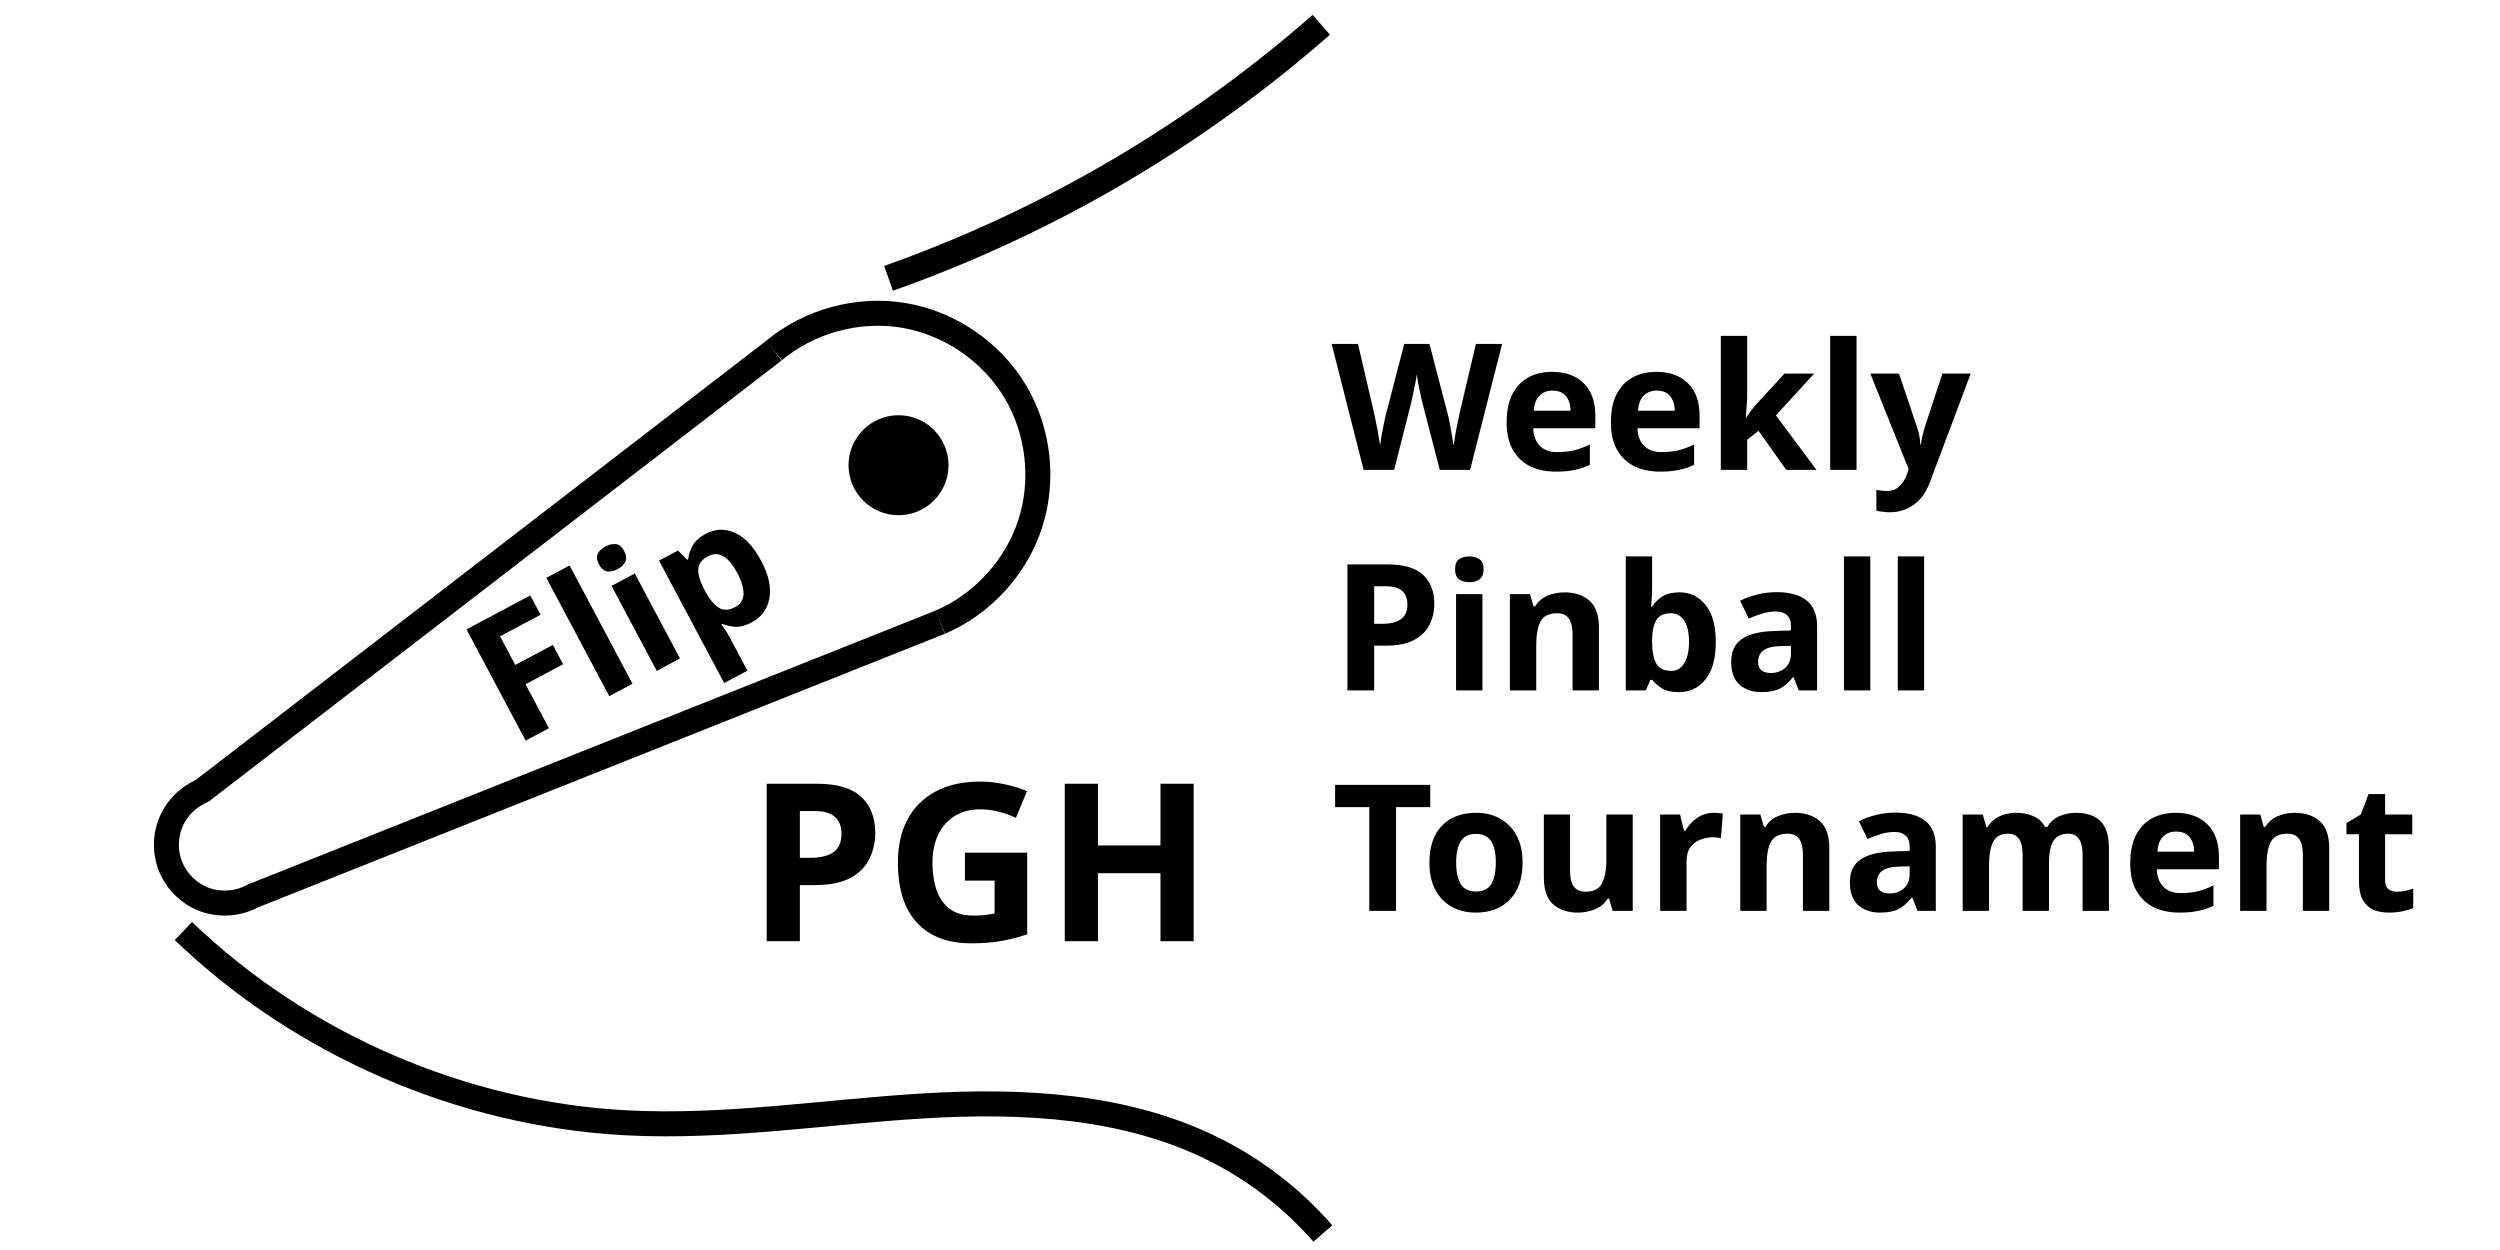
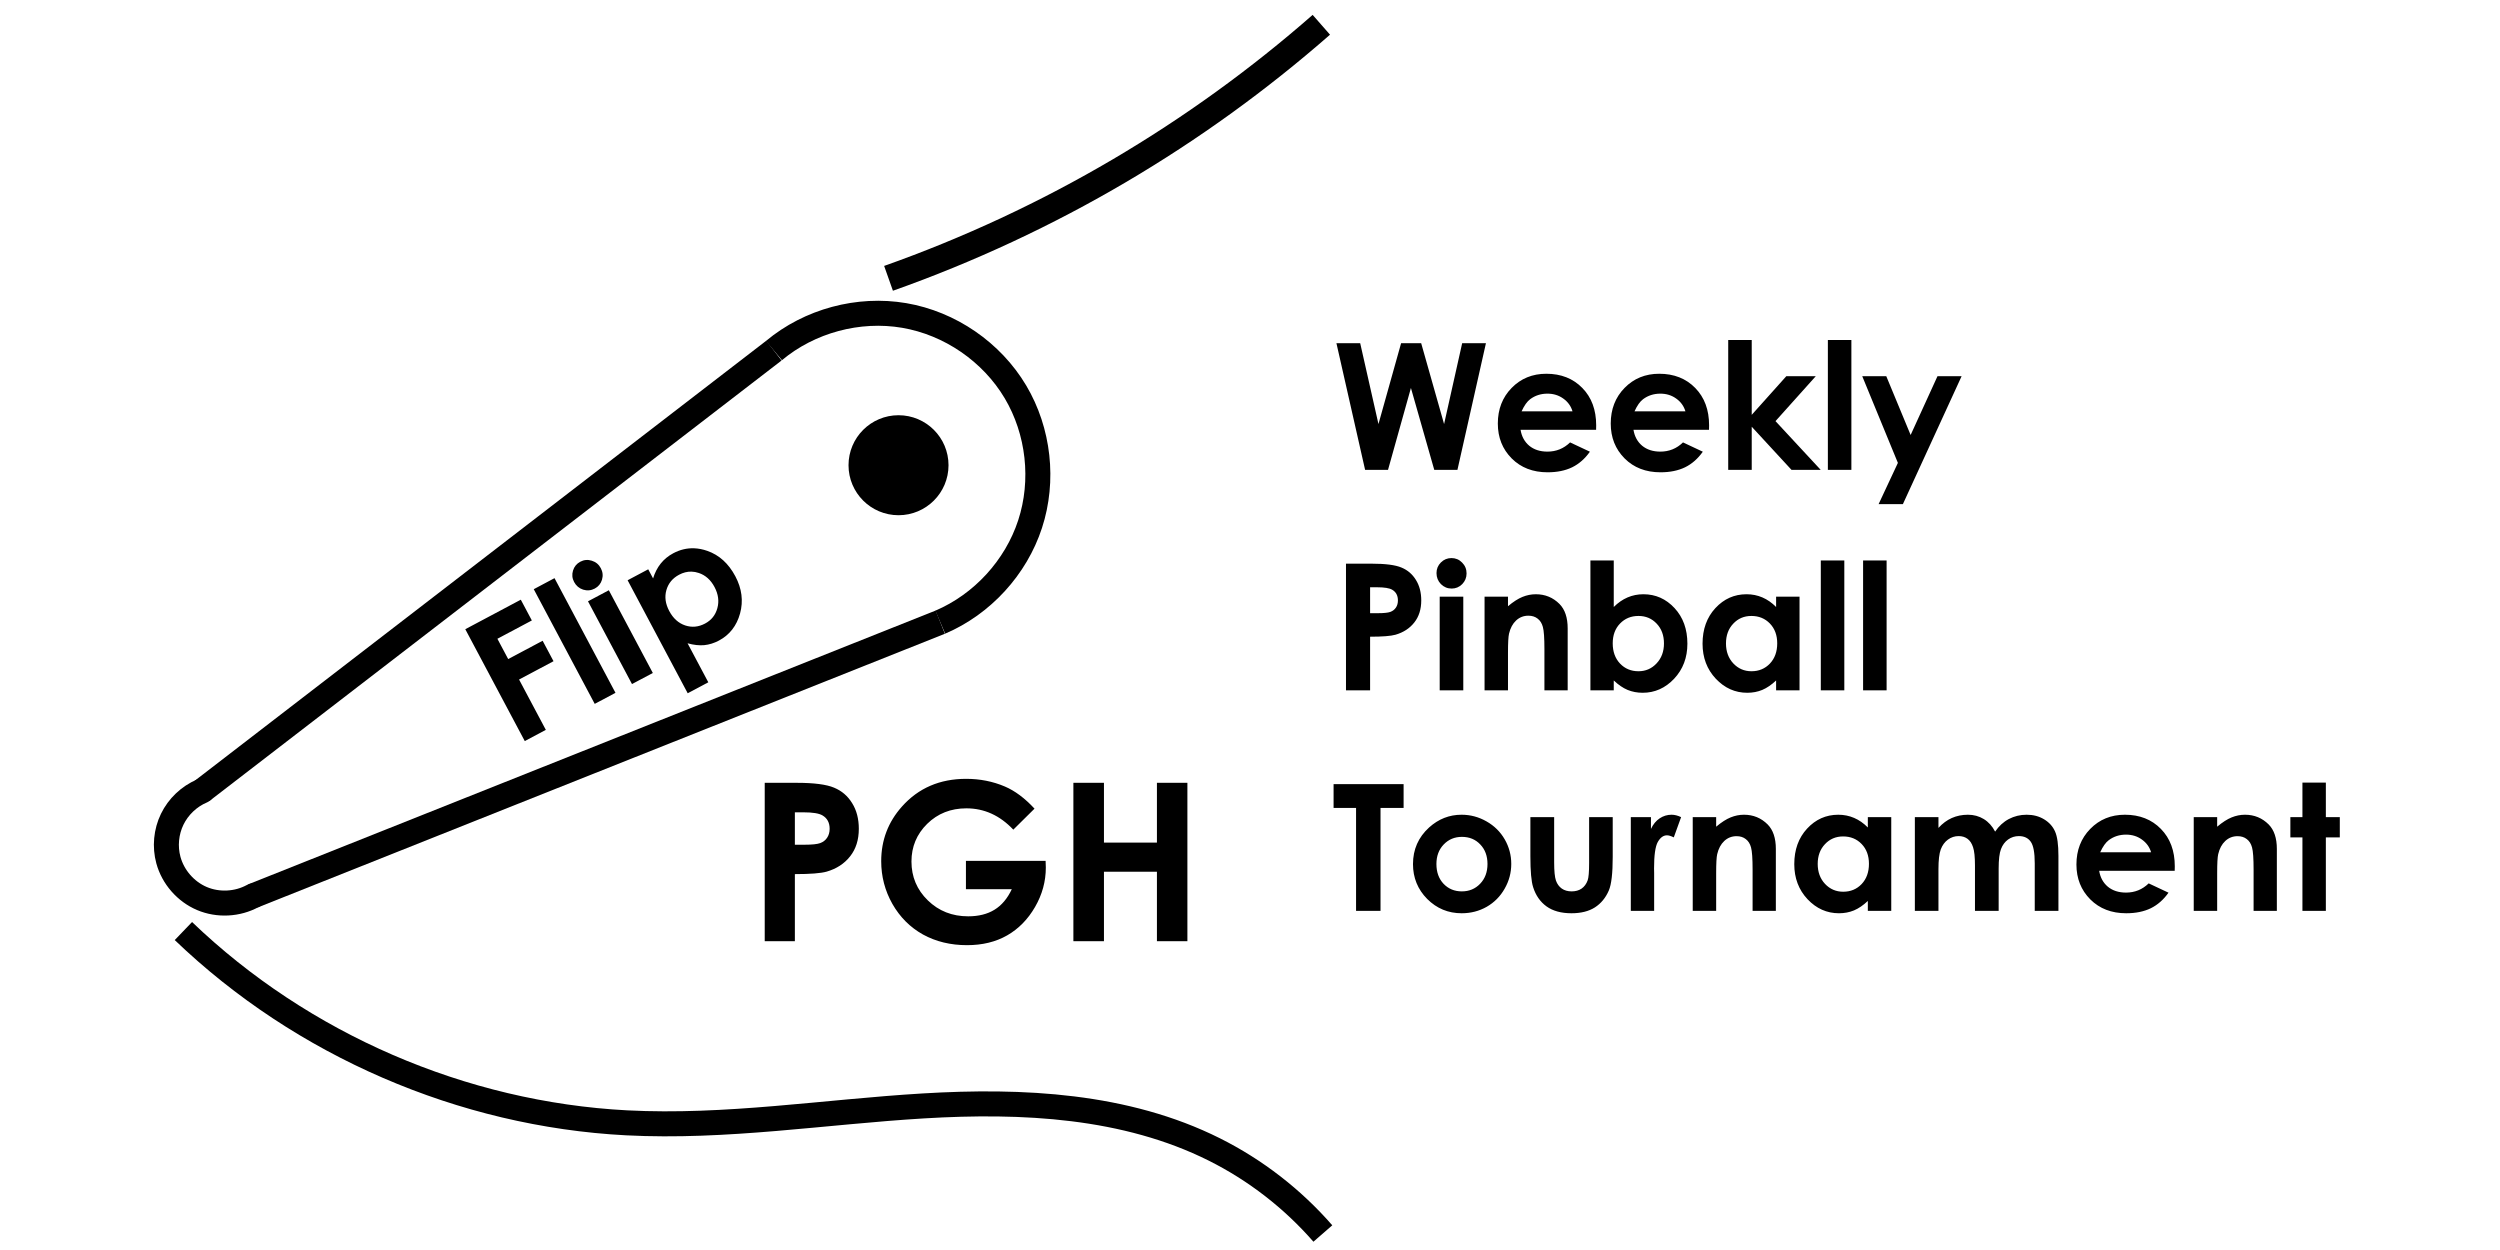
<svg xmlns="http://www.w3.org/2000/svg" width="200mm" height="100mm" viewBox="0 0 200 100" version="1.1" id="svg5">
  <defs id="defs2">
    <rect x="675.313" y="29.264" width="30.764" height="58.527" id="rect11209" />
  </defs>
  <g id="layer1" transform="translate(-4.444472,-10.24125)">
    <path style="fill:none;stroke:#000000;stroke-width:2;stroke-linecap:butt;stroke-linejoin:miter;stroke-miterlimit:4;stroke-dasharray:none;stroke-opacity:1" d="m 19.116,84.725 c 9.493,9.108 22.322,14.659 35.46,15.343 7.924,0.413 15.826,-0.878 23.746,-1.354 7.92,-0.476 16.17,-0.065 23.267,3.483 3.295,1.648 6.264,3.947 8.683,6.725" id="path75" />
    <path style="fill:none;stroke:#000000;stroke-width:2.107;stroke-linecap:butt;stroke-linejoin:miter;stroke-miterlimit:4;stroke-dasharray:none;stroke-opacity:1" d="m 75.527,32.508 c 6.424,-2.275 12.629,-5.169 18.501,-8.628 5.722,-3.371 11.128,-7.279 16.123,-11.656" id="path1044" />
    <path style="fill:none;stroke:#000000;stroke-width:2;stroke-linecap:butt;stroke-linejoin:miter;stroke-miterlimit:4;stroke-dasharray:none;stroke-opacity:1" d="m 66.359,38.289 c 2.85,-2.38 6.763,-3.435 10.423,-2.81 3.66,0.625 7.001,2.92 8.898,6.111 1.869,3.143 2.308,7.1 1.173,10.577 -1.135,3.476 -3.824,6.412 -7.188,7.847" id="path3012" />
    <path style="fill:none;stroke:#000000;stroke-width:2;stroke-linecap:butt;stroke-linejoin:miter;stroke-miterlimit:4;stroke-dasharray:none;stroke-opacity:1" d="M 66.359,38.289 20.596,73.522" id="path3129" />
    <path style="fill:none;stroke:#000000;stroke-width:2;stroke-linecap:butt;stroke-linejoin:miter;stroke-miterlimit:4;stroke-dasharray:none;stroke-opacity:1" d="m 79.666,60.014 -54.993,21.903" id="path3129-9" />
    <path style="fill:none;stroke:#000000;stroke-width:2;stroke-linecap:round;stroke-linejoin:miter;stroke-miterlimit:4;stroke-dasharray:none;stroke-opacity:1" d="m 20.596,73.522 c -1.028,0.437 -1.888,1.256 -2.376,2.262 -0.487,1.005 -0.597,2.188 -0.304,3.266 0.37,1.358 1.387,2.523 2.682,3.073 1.295,0.55 2.84,0.472 4.074,-0.205" id="path3266" />
-     <text xml:space="preserve" style="font-style:normal;font-variant:normal;font-weight:bold;font-stretch:normal;font-size:17.639px;line-height:1.25;font-family:'Century Gothic';-inkscape-font-specification:'Century Gothic, Bold';font-variant-ligatures:normal;font-variant-caps:normal;font-variant-numeric:normal;font-variant-east-asian:normal;fill:#000000;fill-opacity:1;stroke:none;stroke-width:0.265" x="64.184" y="85.536" id="text5848">
-       <tspan id="tspan5846" style="font-style:normal;font-variant:normal;font-weight:bold;font-stretch:normal;font-size:17.639px;font-family:'Century Gothic';-inkscape-font-specification:'Century Gothic, Bold';font-variant-ligatures:normal;font-variant-caps:normal;font-variant-numeric:normal;font-variant-east-asian:normal;fill:#000000;fill-opacity:1;stroke-width:0.265" x="64.184" y="85.536">PGH</tspan>
-     </text>
-     <text xml:space="preserve" style="font-style:normal;font-variant:normal;font-weight:bold;font-stretch:normal;font-size:14.111px;line-height:1.25;font-family:'Century Gothic';-inkscape-font-specification:'Century Gothic, Bold';font-variant-ligatures:normal;font-variant-caps:normal;font-variant-numeric:normal;font-variant-east-asian:normal;fill:#000000;fill-opacity:1;stroke:none;stroke-width:0.265" x="7.165" y="83.184" id="text7304" transform="rotate(-28)">
-       <tspan id="tspan11682" x="7.165" y="83.184">Flip</tspan>
-     </text>
+     <path id="text5848" style="font-style:normal;font-variant:normal;font-weight:bold;font-stretch:normal;font-size:17.639px;line-height:1.25;font-family:'Century Gothic';-inkscape-font-specification:'Century Gothic, Bold';font-variant-ligatures:normal;font-variant-caps:normal;font-variant-numeric:normal;font-variant-east-asian:normal;fill:#000000;fill-opacity:1;stroke:none;stroke-width:1" d="M 292.129 235.49 C 284.164 235.49 277.696 238.28 272.727 243.857 C 268.538 248.545 266.445 254.056 266.445 260.393 C 266.445 265.015 267.573 269.323 269.83 273.316 C 272.109 277.309 275.19 280.39 279.074 282.561 C 282.98 284.709 287.419 285.783 292.389 285.783 C 297.033 285.783 301.081 284.797 304.531 282.822 C 307.982 280.847 310.791 277.983 312.961 274.229 C 315.131 270.474 316.217 266.503 316.217 262.314 L 316.152 260.295 L 292.062 260.295 L 292.062 268.857 L 305.93 268.857 C 304.606 271.679 302.86 273.75 300.689 275.074 C 298.541 276.398 295.893 277.061 292.746 277.061 C 287.907 277.061 283.838 275.454 280.539 272.242 C 277.24 269.03 275.592 265.113 275.592 260.49 C 275.592 256.02 277.175 252.223 280.344 249.098 C 283.534 245.973 287.484 244.41 292.193 244.41 C 297.597 244.41 302.329 246.559 306.387 250.855 L 312.799 244.508 C 309.869 241.339 306.874 239.105 303.814 237.803 C 300.19 236.262 296.296 235.49 292.129 235.49 z M 231.223 236.695 L 231.223 284.58 L 240.338 284.58 L 240.338 264.299 C 244.982 264.299 248.184 264.05 249.941 263.551 C 252.936 262.683 255.301 261.141 257.037 258.928 C 258.795 256.714 259.674 253.938 259.674 250.596 C 259.674 247.579 259.002 244.996 257.656 242.848 C 256.332 240.678 254.51 239.115 252.188 238.16 C 249.887 237.184 246.121 236.695 240.891 236.695 L 231.223 236.695 z M 324.551 236.695 L 324.551 284.58 L 333.795 284.58 L 333.795 263.584 L 349.811 263.584 L 349.811 284.58 L 359.023 284.58 L 359.023 236.695 L 349.811 236.695 L 349.811 254.762 L 333.795 254.762 L 333.795 236.695 L 324.551 236.695 z M 240.338 245.615 L 242.91 245.615 C 245.731 245.615 247.661 245.929 248.703 246.559 C 250.135 247.405 250.852 248.751 250.852 250.596 C 250.852 251.659 250.591 252.571 250.07 253.33 C 249.571 254.068 248.878 254.598 247.988 254.924 C 247.099 255.249 245.513 255.412 243.234 255.412 L 240.338 255.412 L 240.338 245.615 z " transform="matrix(0.2645833,0,0,0.2645833,4.444472,10.24125)" />
+     <path id="text7304" style="font-style:normal;font-variant:normal;font-weight:bold;font-stretch:normal;font-size:14.111px;line-height:1.25;font-family:'Century Gothic';-inkscape-font-specification:'Century Gothic, Bold';font-variant-ligatures:normal;font-variant-caps:normal;font-variant-numeric:normal;font-variant-east-asian:normal;fill:#000000;fill-opacity:1;stroke:none;stroke-width:1" d="M 209.883 165.781 C 207.713 165.698 205.607 166.2 203.566 167.285 C 202.064 168.084 200.804 169.117 199.787 170.385 C 198.77 171.653 197.998 173.155 197.467 174.893 L 196 172.135 L 189.768 175.447 L 207.936 209.615 L 214.166 206.303 L 207.895 194.508 C 209.74 195.021 211.423 195.207 212.941 195.068 C 214.452 194.914 215.928 194.454 217.369 193.688 C 220.604 191.968 222.737 189.23 223.77 185.477 C 224.793 181.707 224.315 177.961 222.334 174.236 C 220.28 170.373 217.456 167.814 213.859 166.561 C 212.511 166.09 211.185 165.831 209.883 165.781 z M 177.154 169.324 C 176.577 169.376 176.013 169.548 175.461 169.842 C 174.357 170.429 173.622 171.32 173.256 172.518 C 172.89 173.715 173.001 174.865 173.588 175.969 C 174.199 177.118 175.11 177.892 176.324 178.289 C 177.545 178.662 178.717 178.552 179.836 177.957 C 180.924 177.378 181.651 176.49 182.018 175.293 C 182.376 174.08 182.257 172.914 181.662 171.795 C 181.059 170.661 180.147 169.906 178.926 169.533 C 178.323 169.342 177.732 169.273 177.154 169.324 z M 209.051 172.838 C 209.8 172.854 210.555 172.993 211.312 173.254 C 213.326 173.934 214.902 175.346 216.043 177.492 C 217.192 179.654 217.479 181.783 216.902 183.879 C 216.341 185.967 215.102 187.518 213.186 188.537 C 211.208 189.589 209.206 189.779 207.178 189.107 C 205.141 188.421 203.531 186.967 202.35 184.744 C 201.192 182.567 200.906 180.458 201.492 178.416 C 202.078 176.374 203.358 174.827 205.336 173.775 C 206.562 173.123 207.801 172.811 209.051 172.838 z M 167.664 174.812 L 161.387 178.15 L 179.822 212.824 L 186.1 209.486 L 167.664 174.812 z M 184.088 178.467 L 177.789 181.816 L 191.09 206.834 L 197.391 203.484 L 184.088 178.467 z M 157.471 181.324 L 140.686 190.25 L 158.67 224.072 L 165.039 220.686 L 156.945 205.465 L 167.361 199.926 L 164.072 193.74 L 153.656 199.279 L 150.393 193.141 L 160.809 187.602 L 157.471 181.324 z " transform="matrix(0.2645833,0,0,0.2645833,4.444472,10.24125)" />
    <circle style="opacity:1;fill:#000000;fill-opacity:1;fill-rule:nonzero;stroke-width:0.462;stroke-miterlimit:4;stroke-dasharray:none" id="path10178" cx="76.326" cy="47.459" r="4" />
-     <text xml:space="preserve" style="font-style:normal;font-weight:normal;font-size:10.583px;line-height:1.25;font-family:sans-serif;fill:#000000;fill-opacity:1;stroke:none;stroke-width:0.265;stroke-miterlimit:4;stroke-dasharray:none" x="110.973" y="47.831" id="text2429">
-       <tspan id="tspan2427" style="font-style:normal;font-variant:normal;font-weight:bold;font-stretch:normal;font-size:14.111px;font-family:'Century Gothic';-inkscape-font-specification:'Century Gothic, Bold';font-variant-ligatures:normal;font-variant-caps:normal;font-variant-numeric:normal;font-variant-east-asian:normal;fill:#000000;fill-opacity:1;stroke-width:0.265;stroke-miterlimit:4;stroke-dasharray:none" x="110.973" y="47.831">Weekly</tspan>
-       <tspan style="font-style:normal;font-variant:normal;font-weight:bold;font-stretch:normal;font-size:14.111px;font-family:'Century Gothic';-inkscape-font-specification:'Century Gothic, Bold';font-variant-ligatures:normal;font-variant-caps:normal;font-variant-numeric:normal;font-variant-east-asian:normal;fill:#000000;fill-opacity:1;stroke-width:0.265;stroke-miterlimit:4;stroke-dasharray:none" x="110.973" y="65.47" id="tspan2431">Pinball</tspan>
-       <tspan style="font-style:normal;font-variant:normal;font-weight:bold;font-stretch:normal;font-size:14.111px;font-family:'Century Gothic';-inkscape-font-specification:'Century Gothic, Bold';font-variant-ligatures:normal;font-variant-caps:normal;font-variant-numeric:normal;font-variant-east-asian:normal;fill:#000000;fill-opacity:1;stroke-width:0.265;stroke-miterlimit:4;stroke-dasharray:none" x="110.973" y="83.109" id="tspan2433">Tournament</tspan>
-     </text>
+     <path id="text2429" style="font-style:normal;font-weight:normal;font-size:10.583px;line-height:1.25;font-family:sans-serif;fill:#000000;fill-opacity:1;stroke:none;stroke-width:1.002;stroke-miterlimit:4;stroke-dasharray:none" d="M 522.547 102.803 L 522.547 142.072 L 529.656 142.072 L 529.656 129.025 L 541.688 142.072 L 550.516 142.072 L 536.844 127.334 L 549.031 113.74 L 540.125 113.74 L 529.656 125.432 L 529.656 102.803 L 522.547 102.803 z M 552.678 102.803 L 552.678 142.072 L 559.787 142.072 L 559.787 102.803 L 552.678 102.803 z M 404.084 103.766 L 412.756 142.072 L 419.684 142.072 L 426.609 117.307 L 433.668 142.072 L 440.672 142.072 L 449.293 103.766 L 442.105 103.766 L 436.637 128.219 L 429.709 103.766 L 423.641 103.766 L 416.793 128.219 L 411.271 103.766 L 404.084 103.766 z M 467.547 113.01 C 463.345 113.01 459.848 114.442 457.053 117.307 C 454.275 120.154 452.887 123.74 452.887 128.062 C 452.887 132.281 454.283 135.797 457.078 138.609 C 459.873 141.405 463.493 142.803 467.938 142.803 C 470.802 142.803 473.276 142.298 475.359 141.291 C 477.443 140.267 479.232 138.696 480.725 136.578 L 474.734 133.766 C 472.825 135.623 470.543 136.553 467.887 136.553 C 465.664 136.553 463.832 135.962 462.391 134.781 C 460.967 133.583 460.092 131.977 459.762 129.963 L 482.6 129.963 L 482.625 128.609 C 482.625 123.922 481.229 120.154 478.434 117.307 C 475.638 114.442 472.009 113.01 467.547 113.01 z M 501.688 113.01 C 497.486 113.01 493.988 114.442 491.193 117.307 C 488.416 120.154 487.027 123.74 487.027 128.062 C 487.027 132.281 488.424 135.797 491.219 138.609 C 494.014 141.405 497.634 142.803 502.078 142.803 C 504.943 142.803 507.417 142.298 509.5 141.291 C 511.583 140.267 513.372 138.696 514.865 136.578 L 508.875 133.766 C 506.965 135.623 504.684 136.553 502.027 136.553 C 499.805 136.553 497.972 135.962 496.531 134.781 C 495.108 133.583 494.232 131.977 493.902 129.963 L 516.74 129.963 L 516.766 128.609 C 516.766 123.922 515.369 120.154 512.574 117.307 C 509.779 114.442 506.149 113.01 501.688 113.01 z M 563.068 113.74 L 573.85 139.963 L 568.016 152.438 L 575.359 152.438 L 593.121 113.74 L 585.828 113.74 L 577.703 131.525 L 570.334 113.74 L 563.068 113.74 z M 467.887 119.025 C 469.71 119.025 471.306 119.52 472.678 120.51 C 474.067 121.499 474.996 122.785 475.465 124.365 L 460.074 124.365 C 460.873 122.612 461.74 121.388 462.678 120.693 C 464.171 119.582 465.908 119.025 467.887 119.025 z M 502.027 119.025 C 503.85 119.025 505.447 119.52 506.818 120.51 C 508.207 121.499 509.137 122.785 509.605 124.365 L 494.215 124.365 C 495.013 122.612 495.881 121.388 496.818 120.693 C 498.311 119.582 500.048 119.025 502.027 119.025 z M 438.875 168.74 C 437.625 168.74 436.557 169.183 435.672 170.068 C 434.786 170.954 434.344 172.021 434.344 173.271 C 434.344 174.574 434.786 175.683 435.672 176.604 C 436.575 177.506 437.66 177.959 438.928 177.959 C 440.16 177.959 441.22 177.516 442.105 176.631 C 442.991 175.728 443.434 174.642 443.434 173.375 C 443.434 172.09 442.981 170.997 442.078 170.094 C 441.193 169.191 440.125 168.74 438.875 168.74 z M 480.881 169.469 L 480.881 208.74 L 487.938 208.74 L 487.938 205.744 C 489.326 207.064 490.725 208.019 492.131 208.609 C 493.537 209.182 495.056 209.469 496.688 209.469 C 500.351 209.469 503.52 208.054 506.193 205.225 C 508.867 202.377 510.203 198.844 510.203 194.625 C 510.203 190.25 508.911 186.664 506.324 183.869 C 503.737 181.074 500.594 179.678 496.896 179.678 C 495.195 179.678 493.599 179.998 492.105 180.641 C 490.612 181.283 489.222 182.247 487.938 183.531 L 487.938 169.469 L 480.881 169.469 z M 550.543 169.469 L 550.543 208.74 L 557.652 208.74 L 557.652 169.469 L 550.543 169.469 z M 563.328 169.469 L 563.328 208.74 L 570.438 208.74 L 570.438 169.469 L 563.328 169.469 z M 406.975 170.432 L 406.975 208.74 L 414.266 208.74 L 414.266 192.516 C 417.981 192.516 420.543 192.315 421.949 191.916 C 424.345 191.222 426.236 189.99 427.625 188.219 C 429.031 186.448 429.734 184.226 429.734 181.553 C 429.734 179.14 429.197 177.072 428.121 175.354 C 427.062 173.617 425.604 172.367 423.746 171.604 C 421.906 170.822 418.893 170.432 414.709 170.432 L 406.975 170.432 z M 414.266 177.568 L 416.324 177.568 C 418.581 177.568 420.126 177.819 420.959 178.322 C 422.105 178.999 422.678 180.077 422.678 181.553 C 422.678 182.403 422.469 183.133 422.053 183.74 C 421.653 184.331 421.099 184.755 420.387 185.016 C 419.675 185.276 418.407 185.406 416.584 185.406 L 414.266 185.406 L 414.266 177.568 z M 464.371 179.678 C 463 179.678 461.653 179.946 460.334 180.484 C 459.032 181.005 457.574 181.943 455.959 183.297 L 455.959 180.406 L 448.875 180.406 L 448.875 208.74 L 455.959 208.74 L 455.959 197.359 C 455.959 194.408 456.063 192.489 456.271 191.604 C 456.671 189.902 457.382 188.574 458.406 187.619 C 459.448 186.647 460.69 186.162 462.131 186.162 C 463.242 186.162 464.171 186.457 464.918 187.047 C 465.682 187.62 466.211 188.461 466.506 189.572 C 466.818 190.683 466.975 192.933 466.975 196.318 L 466.975 208.74 L 474.006 208.74 L 474.006 190.016 C 474.006 186.752 473.181 184.286 471.531 182.619 C 469.569 180.657 467.184 179.678 464.371 179.678 z M 528.094 179.678 C 524.396 179.678 521.255 181.074 518.668 183.869 C 516.081 186.664 514.787 190.25 514.787 194.625 C 514.787 198.844 516.123 202.377 518.797 205.225 C 521.47 208.054 524.64 209.469 528.303 209.469 C 529.935 209.469 531.445 209.182 532.834 208.609 C 534.24 208.019 535.638 207.064 537.027 205.744 L 537.027 208.74 L 544.109 208.74 L 544.109 180.406 L 537.027 180.406 L 537.027 183.531 C 535.76 182.247 534.38 181.283 532.887 180.641 C 531.394 179.998 529.795 179.678 528.094 179.678 z M 435.309 180.406 L 435.309 208.74 L 442.443 208.74 L 442.443 180.406 L 435.309 180.406 z M 495.412 186.24 C 497.634 186.24 499.475 187.021 500.934 188.584 C 502.392 190.129 503.121 192.116 503.121 194.547 C 503.121 196.995 502.374 199.008 500.881 200.588 C 499.405 202.168 497.582 202.959 495.412 202.959 C 493.173 202.959 491.316 202.186 489.84 200.641 C 488.364 199.078 487.625 197.039 487.625 194.521 C 487.625 192.056 488.364 190.059 489.84 188.531 C 491.316 187.003 493.173 186.24 495.412 186.24 z M 529.553 186.24 C 531.81 186.24 533.677 187.003 535.152 188.531 C 536.628 190.059 537.365 192.056 537.365 194.521 C 537.365 197.039 536.628 199.078 535.152 200.641 C 533.677 202.186 531.818 202.959 529.578 202.959 C 527.408 202.959 525.577 202.168 524.084 200.588 C 522.608 199.008 521.871 196.995 521.871 194.547 C 521.871 192.116 522.6 190.129 524.059 188.584 C 525.517 187.021 527.348 186.24 529.553 186.24 z M 696.168 236.631 L 696.168 247.072 L 692.521 247.072 L 692.521 253.193 L 696.168 253.193 L 696.168 275.406 L 703.25 275.406 L 703.25 253.193 L 707.469 253.193 L 707.469 247.072 L 703.25 247.072 L 703.25 236.631 L 696.168 236.631 z M 403.225 237.1 L 403.225 244.287 L 410.021 244.287 L 410.021 275.406 L 417.418 275.406 L 417.418 244.287 L 424.396 244.287 L 424.396 237.1 L 403.225 237.1 z M 441.922 246.344 C 438.224 246.344 434.953 247.628 432.105 250.197 C 428.859 253.149 427.234 256.839 427.234 261.266 C 427.234 265.398 428.667 268.913 431.531 271.812 C 434.413 274.694 437.887 276.135 441.949 276.135 C 444.71 276.135 447.236 275.484 449.527 274.182 C 451.819 272.862 453.624 271.039 454.943 268.713 C 456.28 266.387 456.949 263.887 456.949 261.213 C 456.949 258.557 456.288 256.083 454.969 253.791 C 453.649 251.499 451.81 249.686 449.449 248.35 C 447.105 247.013 444.595 246.344 441.922 246.344 z M 505.412 246.344 C 504.11 246.344 502.912 246.708 501.818 247.438 C 500.725 248.167 499.847 249.234 499.188 250.641 L 499.188 247.072 L 493.094 247.072 L 493.094 275.406 L 500.152 275.406 L 500.152 263.947 L 500.125 262.568 C 500.125 258.61 500.5 255.954 501.246 254.6 C 502.01 253.245 502.938 252.568 504.031 252.568 C 504.569 252.568 505.257 252.777 506.09 253.193 L 508.303 247.072 C 507.296 246.586 506.332 246.344 505.412 246.344 z M 527.312 246.344 C 525.941 246.344 524.597 246.612 523.277 247.15 C 521.975 247.671 520.517 248.609 518.902 249.963 L 518.902 247.072 L 511.818 247.072 L 511.818 275.406 L 518.902 275.406 L 518.902 264.025 C 518.902 261.074 519.007 259.157 519.215 258.271 C 519.614 256.57 520.325 255.242 521.35 254.287 C 522.391 253.315 523.633 252.828 525.074 252.828 C 526.185 252.828 527.113 253.123 527.859 253.713 C 528.623 254.286 529.154 255.129 529.449 256.24 C 529.762 257.351 529.918 259.599 529.918 262.984 L 529.918 275.406 L 536.949 275.406 L 536.949 256.682 C 536.949 253.418 536.124 250.954 534.475 249.287 C 532.513 247.325 530.125 246.344 527.312 246.344 z M 555.828 246.344 C 552.13 246.344 548.989 247.742 546.402 250.537 C 543.816 253.332 542.521 256.916 542.521 261.291 C 542.521 265.51 543.858 269.043 546.531 271.891 C 549.205 274.72 552.374 276.135 556.037 276.135 C 557.669 276.135 559.179 275.848 560.568 275.275 C 561.975 274.685 563.373 273.732 564.762 272.412 L 564.762 275.406 L 571.844 275.406 L 571.844 247.072 L 564.762 247.072 L 564.762 250.197 C 563.494 248.913 562.114 247.949 560.621 247.307 C 559.128 246.664 557.53 246.344 555.828 246.344 z M 595.021 246.344 C 593.268 246.344 591.645 246.674 590.152 247.334 C 588.677 247.994 587.331 248.991 586.115 250.328 L 586.115 247.072 L 578.98 247.072 L 578.98 275.406 L 586.115 275.406 L 586.115 262.803 C 586.115 260.077 586.35 258.08 586.818 256.812 C 587.304 255.545 588.026 254.564 588.98 253.869 C 589.953 253.157 591.028 252.803 592.209 252.803 C 593.268 252.803 594.171 253.079 594.918 253.635 C 595.664 254.19 596.219 255.042 596.584 256.188 C 596.966 257.316 597.156 259.147 597.156 261.682 L 597.156 275.406 L 604.318 275.406 L 604.318 262.619 C 604.318 259.911 604.553 257.95 605.021 256.734 C 605.49 255.502 606.201 254.538 607.156 253.844 C 608.128 253.149 609.222 252.803 610.438 252.803 C 612.035 252.803 613.233 253.376 614.031 254.521 C 614.83 255.65 615.23 257.819 615.23 261.031 L 615.23 275.406 L 622.391 275.406 L 622.391 258.791 C 622.391 255.388 622.052 252.932 621.375 251.422 C 620.715 249.911 619.622 248.688 618.094 247.75 C 616.566 246.812 614.795 246.344 612.781 246.344 C 610.837 246.344 609.04 246.778 607.391 247.646 C 605.759 248.515 604.378 249.781 603.25 251.447 C 602.382 249.781 601.236 248.515 599.812 247.646 C 598.389 246.778 596.792 246.344 595.021 246.344 z M 642.496 246.344 C 638.295 246.344 634.795 247.776 632 250.641 C 629.222 253.488 627.834 257.074 627.834 261.396 C 627.834 265.615 629.232 269.131 632.027 271.943 C 634.822 274.738 638.442 276.135 642.887 276.135 C 645.751 276.135 648.225 275.632 650.309 274.625 C 652.392 273.601 654.179 272.03 655.672 269.912 L 649.684 267.1 C 647.774 268.957 645.49 269.885 642.834 269.885 C 640.612 269.885 638.781 269.296 637.34 268.115 C 635.916 266.917 635.039 265.311 634.709 263.297 L 657.547 263.297 L 657.574 261.943 C 657.574 257.256 656.176 253.488 653.381 250.641 C 650.586 247.776 646.958 246.344 642.496 246.344 z M 678.797 246.344 C 677.425 246.344 676.081 246.612 674.762 247.15 C 673.46 247.671 672.001 248.609 670.387 249.963 L 670.387 247.072 L 663.303 247.072 L 663.303 275.406 L 670.387 275.406 L 670.387 264.025 C 670.387 261.074 670.491 259.157 670.699 258.271 C 671.099 256.57 671.81 255.242 672.834 254.287 C 673.876 253.315 675.118 252.828 676.559 252.828 C 677.67 252.828 678.597 253.123 679.344 253.713 C 680.108 254.286 680.638 255.129 680.934 256.24 C 681.246 257.351 681.402 259.599 681.402 262.984 L 681.402 275.406 L 688.434 275.406 L 688.434 256.682 C 688.434 253.418 687.608 250.954 685.959 249.287 C 683.997 247.325 681.609 246.344 678.797 246.344 z M 462.73 247.072 L 462.73 258.869 C 462.73 263.4 463.007 266.525 463.562 268.244 C 464.344 270.727 465.69 272.664 467.6 274.053 C 469.527 275.442 472.045 276.135 475.152 276.135 C 478.017 276.135 480.377 275.546 482.234 274.365 C 484.092 273.167 485.498 271.457 486.453 269.234 C 487.234 267.411 487.625 264.026 487.625 259.078 L 487.625 247.072 L 480.49 247.072 L 480.49 260.953 C 480.49 263.627 480.342 265.372 480.047 266.188 C 479.648 267.281 479.033 268.115 478.199 268.688 C 477.383 269.243 476.384 269.521 475.203 269.521 C 474.023 269.521 473.025 269.235 472.209 268.662 C 471.41 268.089 470.829 267.29 470.465 266.266 C 470.1 265.224 469.918 263.375 469.918 260.719 L 469.918 247.072 L 462.73 247.072 z M 642.834 252.359 C 644.657 252.359 646.253 252.854 647.625 253.844 C 649.014 254.833 649.943 256.117 650.412 257.697 L 635.021 257.697 C 635.82 255.944 636.688 254.72 637.625 254.025 C 639.118 252.914 640.855 252.359 642.834 252.359 z M 557.287 252.906 C 559.544 252.906 561.411 253.669 562.887 255.197 C 564.362 256.725 565.1 258.722 565.1 261.188 C 565.1 263.705 564.362 265.744 562.887 267.307 C 561.411 268.852 559.552 269.625 557.312 269.625 C 555.142 269.625 553.311 268.836 551.818 267.256 C 550.343 265.676 549.605 263.661 549.605 261.213 C 549.605 258.782 550.335 256.795 551.793 255.25 C 553.251 253.688 555.082 252.906 557.287 252.906 z M 442.027 253.037 C 444.284 253.037 446.133 253.8 447.574 255.328 C 449.033 256.839 449.762 258.81 449.762 261.24 C 449.762 263.671 449.023 265.658 447.547 267.203 C 446.071 268.748 444.222 269.521 442 269.521 C 439.778 269.521 437.939 268.756 436.48 267.229 C 435.039 265.701 434.318 263.706 434.318 261.24 C 434.318 258.844 435.048 256.881 436.506 255.354 C 437.982 253.808 439.822 253.037 442.027 253.037 z " transform="matrix(0.2645833,0,0,0.2645833,4.444472,10.24125)" />
    <text xml:space="preserve" transform="matrix(0.2645833,0,0,0.2645833,4.444472,10.24125)" id="text11207" style="fill:black;fill-opacity:1;line-height:1.25;stroke:none;font-family:sans-serif;font-style:normal;font-weight:normal;font-size:40px;white-space:pre;shape-inside:url(#rect11209)" />
  </g>
</svg>
